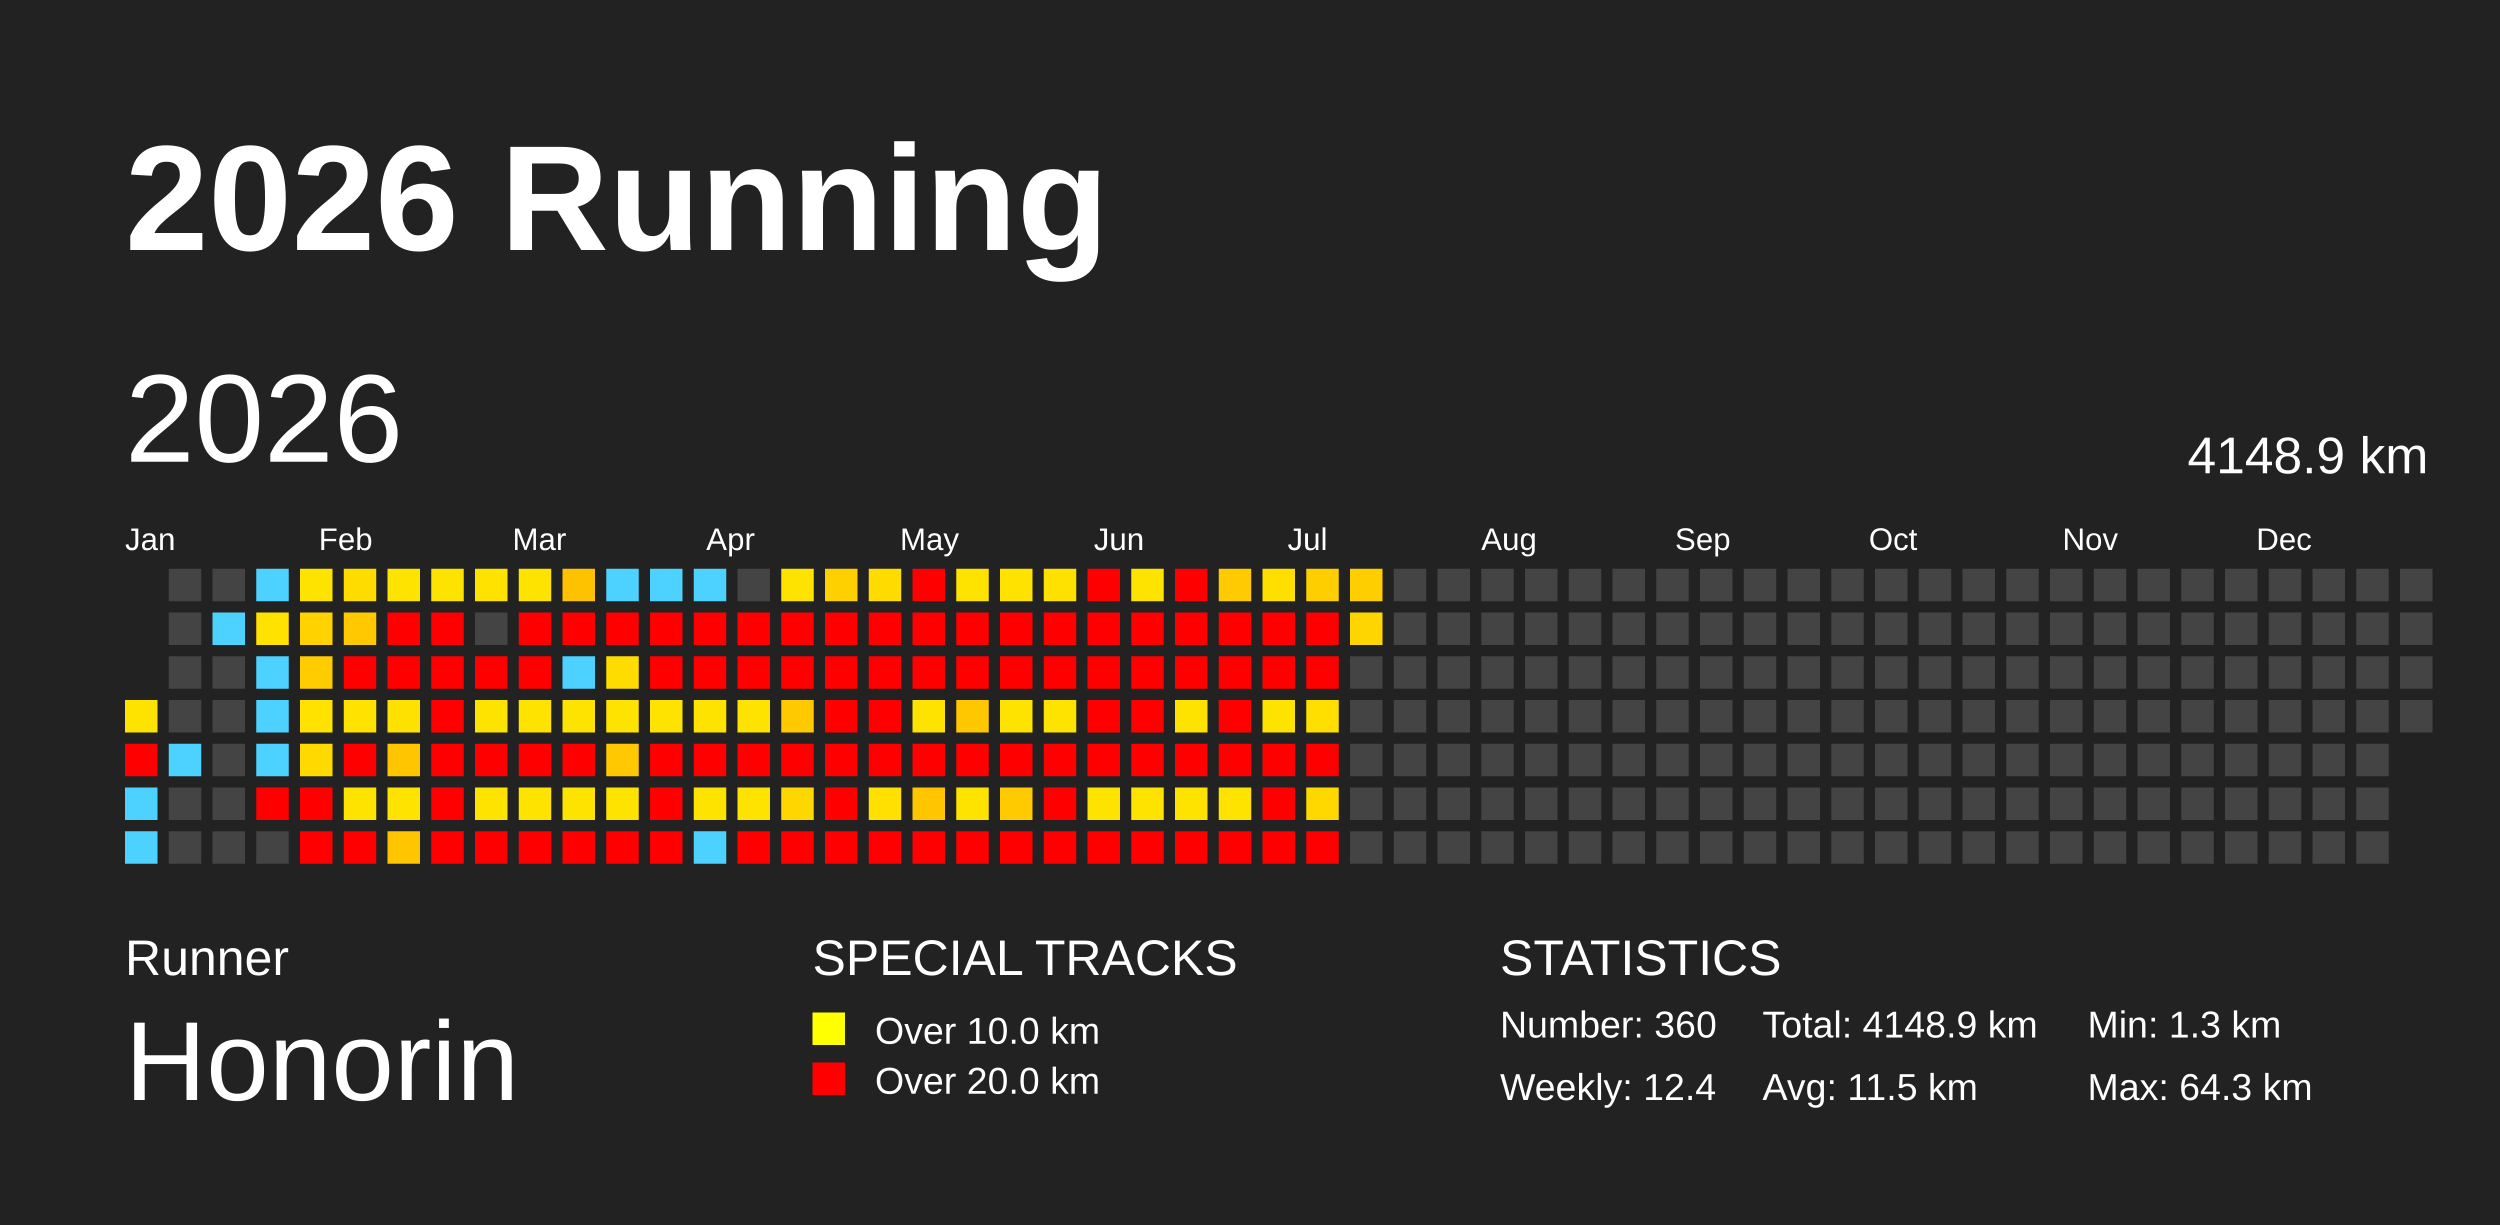
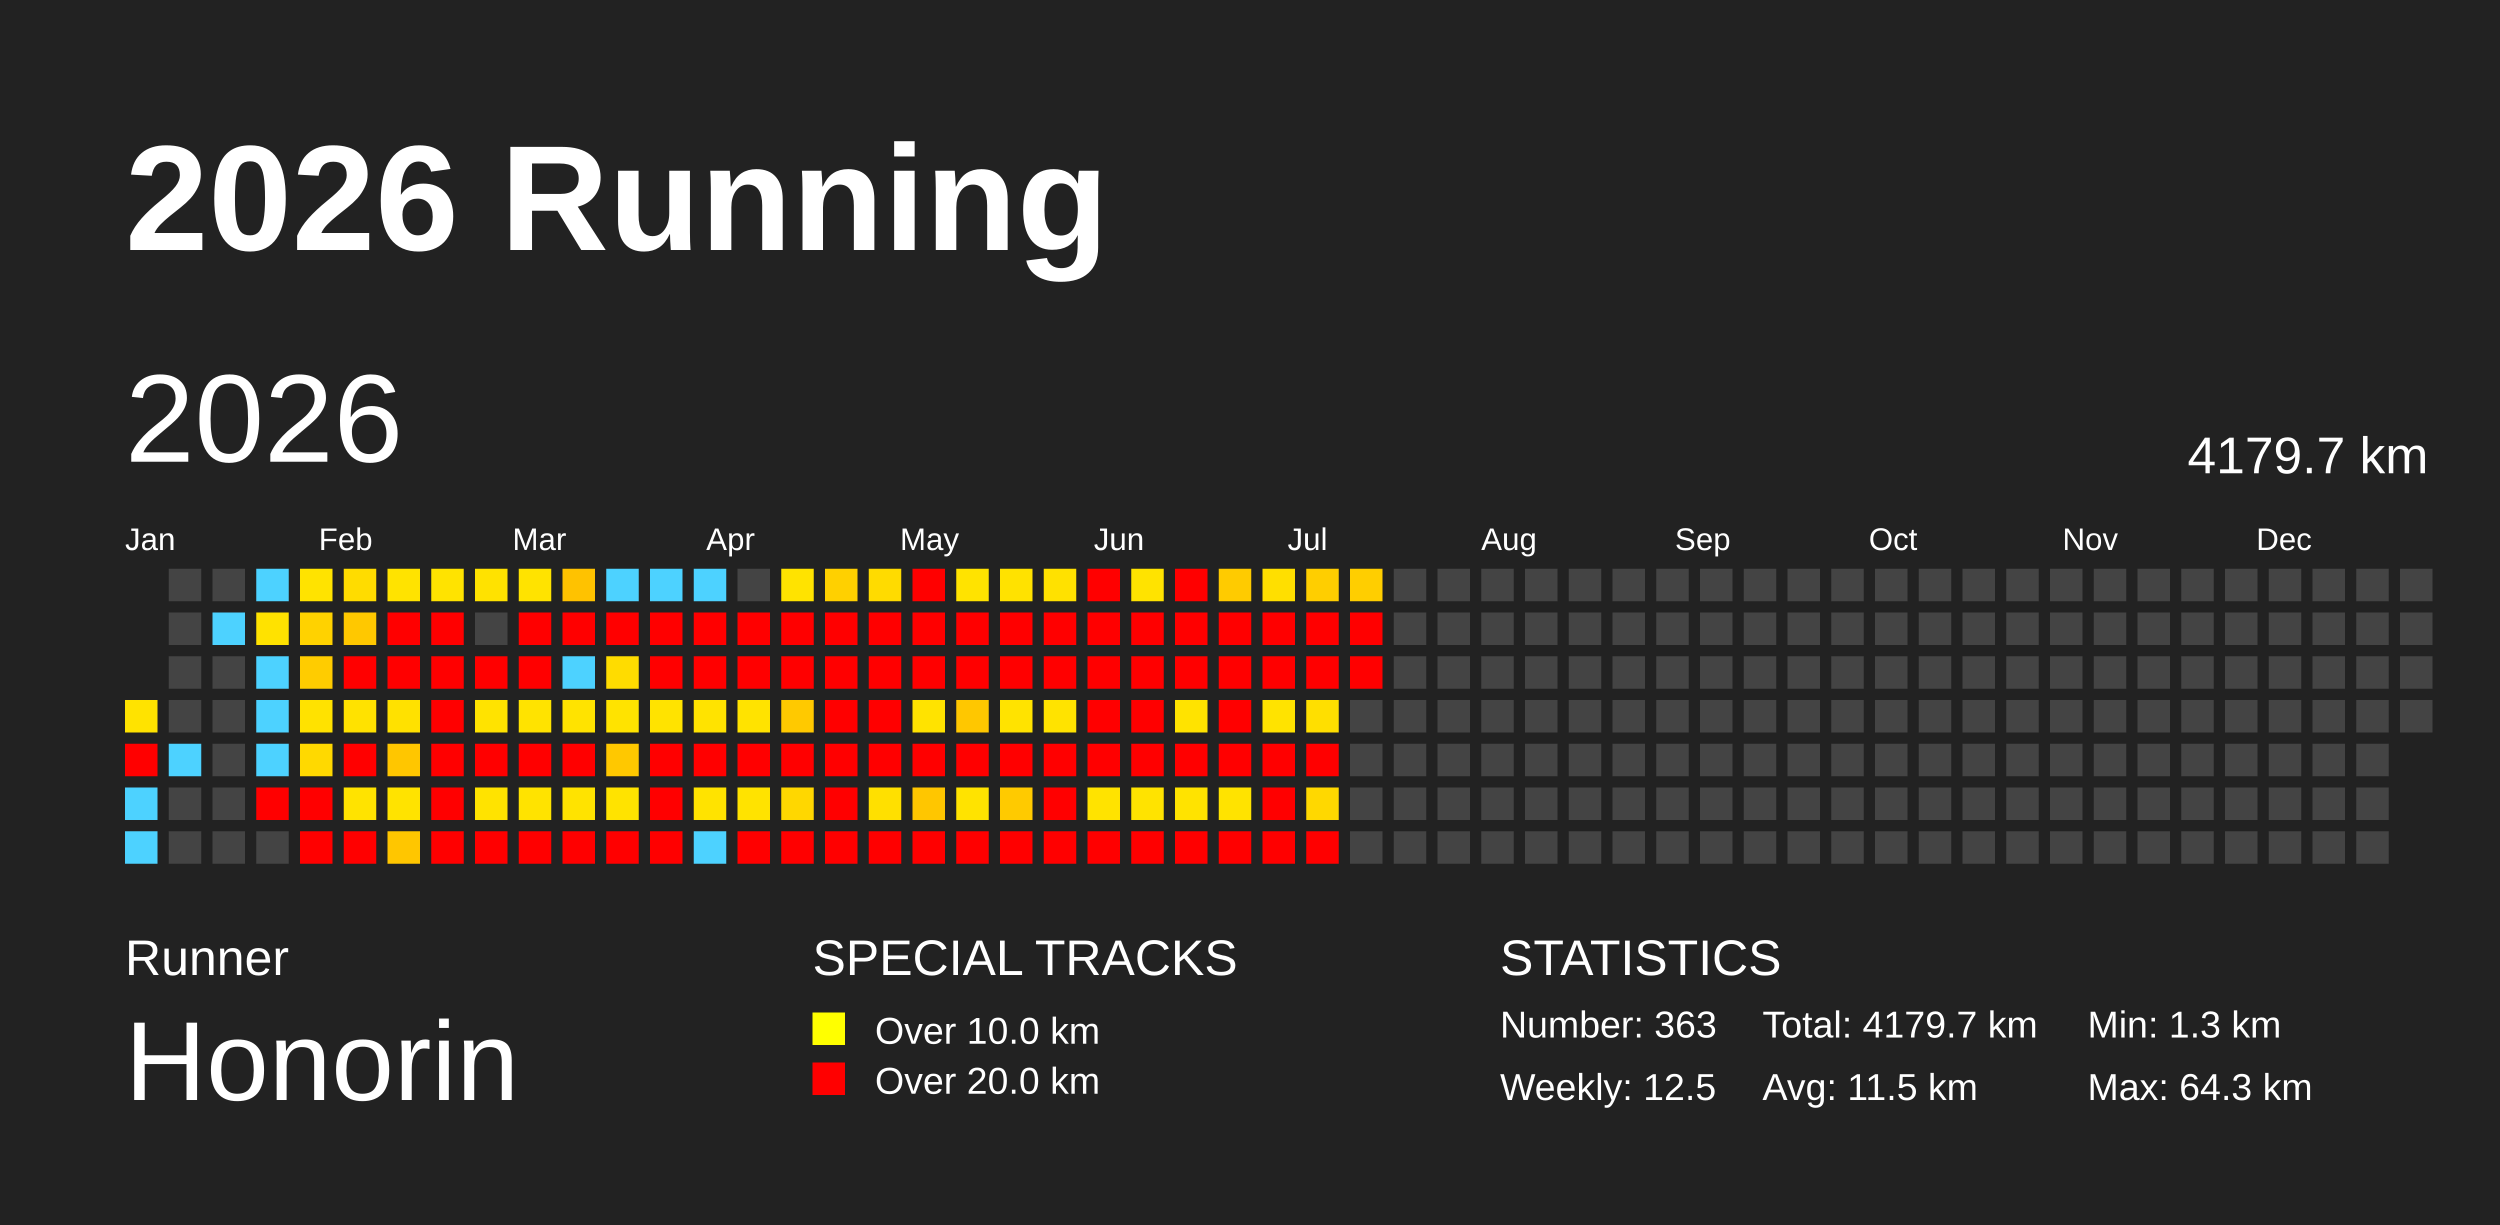
<svg xmlns="http://www.w3.org/2000/svg" baseProfile="full" height="98mm" version="1.1" viewBox="0,0,200,98" width="200mm">
  <defs />
  <rect fill="#222222" height="98" width="200" x="0" y="0" />
  <text fill="#FFFFFF" style="font-size:12px; font-family:Arial; font-weight:bold;" x="10" y="20">2026 Running</text>
  <text fill="#FFFFFF" style="font-size:4px; font-family:Arial" x="10" y="78">Runner</text>
  <text fill="#FFFFFF" style="font-size:9px; font-family:Arial" x="10" y="88">Honorin</text>
  <text fill="#FFFFFF" style="font-size:4px; font-family:Arial" x="65" y="78">SPECIAL TRACKS</text>
  <rect fill="yellow" height="2.6" width="2.6" x="65" y="81" />
  <text fill="#FFFFFF" style="font-size:3px; font-family:Arial" x="70" y="83.5">Over 10.0 km</text>
  <rect fill="red" height="2.6" width="2.6" x="65" y="85" />
  <text fill="#FFFFFF" style="font-size:3px; font-family:Arial" x="70" y="87.5">Over 20.0 km</text>
  <text fill="#FFFFFF" style="font-size:4px; font-family:Arial" x="120" y="78">STATISTICS</text>
-   <text fill="#FFFFFF" style="font-size:3px; font-family:Arial" x="120" y="83">Number: 360</text>
-   <text fill="#FFFFFF" style="font-size:3px; font-family:Arial" x="120" y="88">Weekly: 12.4</text>
-   <text fill="#FFFFFF" style="font-size:3px; font-family:Arial" x="141" y="83">Total: 4148.9 km</text>
+   <text fill="#FFFFFF" style="font-size:3px; font-family:Arial" x="120" y="83">Number: 363</text>
+   <text fill="#FFFFFF" style="font-size:3px; font-family:Arial" x="120" y="88">Weekly: 12.5</text>
+   <text fill="#FFFFFF" style="font-size:3px; font-family:Arial" x="141" y="83">Total: 4179.7 km</text>
  <text fill="#FFFFFF" style="font-size:3px; font-family:Arial" x="141" y="88">Avg: 11.5 km</text>
  <text fill="#FFFFFF" style="font-size:3px; font-family:Arial" x="167" y="83">Min: 1.3 km</text>
  <text fill="#FFFFFF" style="font-size:3px; font-family:Arial" x="167" y="88">Max: 64.3 km</text>
  <text dominant-baseline="hanging" fill="#FFFFFF" style="font-size:10.0px; font-family:Arial;" x="10" y="30">2026</text>
-   <text dominant-baseline="hanging" fill="#FFFFFF" style="font-size:4.125px; font-family:Arial;" x="175" y="35">4148.9 km</text>
+   <text dominant-baseline="hanging" fill="#FFFFFF" style="font-size:4.125px; font-family:Arial;" x="175" y="35">4179.7 km</text>
  <text fill="#FFFFFF" style="font-size:2.5px; font-family:Arial" x="10.0" y="44">Jan</text>
  <text fill="#FFFFFF" style="font-size:2.5px; font-family:Arial" x="25.5" y="44">Feb</text>
  <text fill="#FFFFFF" style="font-size:2.5px; font-family:Arial" x="41.0" y="44">Mar</text>
  <text fill="#FFFFFF" style="font-size:2.5px; font-family:Arial" x="56.5" y="44">Apr</text>
  <text fill="#FFFFFF" style="font-size:2.5px; font-family:Arial" x="72.0" y="44">May</text>
  <text fill="#FFFFFF" style="font-size:2.5px; font-family:Arial" x="87.5" y="44">Jun</text>
  <text fill="#FFFFFF" style="font-size:2.5px; font-family:Arial" x="103.0" y="44">Jul</text>
  <text fill="#FFFFFF" style="font-size:2.5px; font-family:Arial" x="118.5" y="44">Aug</text>
  <text fill="#FFFFFF" style="font-size:2.5px; font-family:Arial" x="134.0" y="44">Sep</text>
  <text fill="#FFFFFF" style="font-size:2.5px; font-family:Arial" x="149.5" y="44">Oct</text>
  <text fill="#FFFFFF" style="font-size:2.5px; font-family:Arial" x="165.0" y="44">Nov</text>
  <text fill="#FFFFFF" style="font-size:2.5px; font-family:Arial" x="180.5" y="44">Dec</text>
  <rect fill="#ffe300" height="2.6" width="2.6" x="10.0" y="56.0" />
  <rect fill="red" height="2.6" width="2.6" x="10.0" y="59.5" />
  <rect fill="#4dd2ff" height="2.6" width="2.6" x="10.0" y="63.0" />
  <rect fill="#4dd2ff" height="2.6" width="2.6" x="10.0" y="66.5" />
  <rect fill="#444444" height="2.6" width="2.6" x="13.5" y="45.5" />
  <rect fill="#444444" height="2.6" width="2.6" x="13.5" y="49.0" />
  <rect fill="#444444" height="2.6" width="2.6" x="13.5" y="52.5" />
  <rect fill="#444444" height="2.6" width="2.6" x="13.5" y="56.0" />
  <rect fill="#4dd2ff" height="2.6" width="2.6" x="13.5" y="59.5" />
  <rect fill="#444444" height="2.6" width="2.6" x="13.5" y="63.0" />
  <rect fill="#444444" height="2.6" width="2.6" x="13.5" y="66.5" />
  <rect fill="#444444" height="2.6" width="2.6" x="17.0" y="45.5" />
  <rect fill="#4dd2ff" height="2.6" width="2.6" x="17.0" y="49.0" />
  <rect fill="#444444" height="2.6" width="2.6" x="17.0" y="52.5" />
  <rect fill="#444444" height="2.6" width="2.6" x="17.0" y="56.0" />
  <rect fill="#444444" height="2.6" width="2.6" x="17.0" y="59.5" />
  <rect fill="#444444" height="2.6" width="2.6" x="17.0" y="63.0" />
  <rect fill="#444444" height="2.6" width="2.6" x="17.0" y="66.5" />
  <rect fill="#4dd2ff" height="2.6" width="2.6" x="20.5" y="45.5" />
  <rect fill="#ffe200" height="2.6" width="2.6" x="20.5" y="49.0" />
  <rect fill="#4dd2ff" height="2.6" width="2.6" x="20.5" y="52.5" />
  <rect fill="#4dd2ff" height="2.6" width="2.6" x="20.5" y="56.0" />
  <rect fill="#4dd2ff" height="2.6" width="2.6" x="20.5" y="59.5" />
  <rect fill="red" height="2.6" width="2.6" x="20.5" y="63.0" />
  <rect fill="#444444" height="2.6" width="2.6" x="20.5" y="66.5" />
  <rect fill="#ffe300" height="2.6" width="2.6" x="24.0" y="45.5" />
  <rect fill="#ffd200" height="2.6" width="2.6" x="24.0" y="49.0" />
  <rect fill="#ffcc00" height="2.6" width="2.6" x="24.0" y="52.5" />
  <rect fill="#ffe200" height="2.6" width="2.6" x="24.0" y="56.0" />
  <rect fill="#ffd900" height="2.6" width="2.6" x="24.0" y="59.5" />
  <rect fill="red" height="2.6" width="2.6" x="24.0" y="63.0" />
  <rect fill="red" height="2.6" width="2.6" x="24.0" y="66.5" />
  <rect fill="#ffdc00" height="2.6" width="2.6" x="27.5" y="45.5" />
  <rect fill="#ffc800" height="2.6" width="2.6" x="27.5" y="49.0" />
  <rect fill="red" height="2.6" width="2.6" x="27.5" y="52.5" />
  <rect fill="#ffe200" height="2.6" width="2.6" x="27.5" y="56.0" />
  <rect fill="red" height="2.6" width="2.6" x="27.5" y="59.5" />
  <rect fill="#ffe300" height="2.6" width="2.6" x="27.5" y="63.0" />
  <rect fill="red" height="2.6" width="2.6" x="27.5" y="66.5" />
  <rect fill="#ffe300" height="2.6" width="2.6" x="31.0" y="45.5" />
  <rect fill="red" height="2.6" width="2.6" x="31.0" y="49.0" />
  <rect fill="red" height="2.6" width="2.6" x="31.0" y="52.5" />
  <rect fill="#ffe100" height="2.6" width="2.6" x="31.0" y="56.0" />
  <rect fill="#ffc600" height="2.6" width="2.6" x="31.0" y="59.5" />
  <rect fill="#ffe300" height="2.6" width="2.6" x="31.0" y="63.0" />
  <rect fill="#ffc600" height="2.6" width="2.6" x="31.0" y="66.5" />
  <rect fill="#ffe300" height="2.6" width="2.6" x="34.5" y="45.5" />
  <rect fill="red" height="2.6" width="2.6" x="34.5" y="49.0" />
  <rect fill="red" height="2.6" width="2.6" x="34.5" y="52.5" />
  <rect fill="red" height="2.6" width="2.6" x="34.5" y="56.0" />
  <rect fill="red" height="2.6" width="2.6" x="34.5" y="59.5" />
  <rect fill="red" height="2.6" width="2.6" x="34.5" y="63.0" />
  <rect fill="red" height="2.6" width="2.6" x="34.5" y="66.5" />
  <rect fill="#ffe200" height="2.6" width="2.6" x="38.0" y="45.5" />
  <rect fill="#444444" height="2.6" width="2.6" x="38.0" y="49.0" />
  <rect fill="red" height="2.6" width="2.6" x="38.0" y="52.5" />
  <rect fill="#ffe300" height="2.6" width="2.6" x="38.0" y="56.0" />
  <rect fill="red" height="2.6" width="2.6" x="38.0" y="59.5" />
  <rect fill="#ffe300" height="2.6" width="2.6" x="38.0" y="63.0" />
  <rect fill="red" height="2.6" width="2.6" x="38.0" y="66.5" />
  <rect fill="#ffe300" height="2.6" width="2.6" x="41.5" y="45.5" />
  <rect fill="red" height="2.6" width="2.6" x="41.5" y="49.0" />
  <rect fill="red" height="2.6" width="2.6" x="41.5" y="52.5" />
  <rect fill="#ffe300" height="2.6" width="2.6" x="41.5" y="56.0" />
  <rect fill="red" height="2.6" width="2.6" x="41.5" y="59.5" />
  <rect fill="#ffe300" height="2.6" width="2.6" x="41.5" y="63.0" />
  <rect fill="red" height="2.6" width="2.6" x="41.5" y="66.5" />
  <rect fill="#ffc200" height="2.6" width="2.6" x="45.0" y="45.5" />
  <rect fill="red" height="2.6" width="2.6" x="45.0" y="49.0" />
  <rect fill="#4dd2ff" height="2.6" width="2.6" x="45.0" y="52.5" />
  <rect fill="#ffe300" height="2.6" width="2.6" x="45.0" y="56.0" />
  <rect fill="red" height="2.6" width="2.6" x="45.0" y="59.5" />
  <rect fill="#ffe300" height="2.6" width="2.6" x="45.0" y="63.0" />
  <rect fill="red" height="2.6" width="2.6" x="45.0" y="66.5" />
  <rect fill="#4dd2ff" height="2.6" width="2.6" x="48.5" y="45.5" />
  <rect fill="red" height="2.6" width="2.6" x="48.5" y="49.0" />
  <rect fill="#ffdc00" height="2.6" width="2.6" x="48.5" y="52.5" />
  <rect fill="#ffe300" height="2.6" width="2.6" x="48.5" y="56.0" />
  <rect fill="#ffc800" height="2.6" width="2.6" x="48.5" y="59.5" />
  <rect fill="#ffe300" height="2.6" width="2.6" x="48.5" y="63.0" />
  <rect fill="red" height="2.6" width="2.6" x="48.5" y="66.5" />
  <rect fill="#4dd2ff" height="2.6" width="2.6" x="52.0" y="45.5" />
  <rect fill="red" height="2.6" width="2.6" x="52.0" y="49.0" />
  <rect fill="red" height="2.6" width="2.6" x="52.0" y="52.5" />
  <rect fill="#ffe300" height="2.6" width="2.6" x="52.0" y="56.0" />
  <rect fill="red" height="2.6" width="2.6" x="52.0" y="59.5" />
  <rect fill="red" height="2.6" width="2.6" x="52.0" y="63.0" />
  <rect fill="red" height="2.6" width="2.6" x="52.0" y="66.5" />
  <rect fill="#4dd2ff" height="2.6" width="2.6" x="55.5" y="45.5" />
  <rect fill="red" height="2.6" width="2.6" x="55.5" y="49.0" />
  <rect fill="red" height="2.6" width="2.6" x="55.5" y="52.5" />
  <rect fill="#ffe300" height="2.6" width="2.6" x="55.5" y="56.0" />
  <rect fill="red" height="2.6" width="2.6" x="55.5" y="59.5" />
  <rect fill="#ffe300" height="2.6" width="2.6" x="55.5" y="63.0" />
  <rect fill="#4dd2ff" height="2.6" width="2.6" x="55.5" y="66.5" />
  <rect fill="#444444" height="2.6" width="2.6" x="59.0" y="45.5" />
  <rect fill="red" height="2.6" width="2.6" x="59.0" y="49.0" />
  <rect fill="red" height="2.6" width="2.6" x="59.0" y="52.5" />
  <rect fill="#ffe300" height="2.6" width="2.6" x="59.0" y="56.0" />
  <rect fill="red" height="2.6" width="2.6" x="59.0" y="59.5" />
  <rect fill="#ffe300" height="2.6" width="2.6" x="59.0" y="63.0" />
  <rect fill="red" height="2.6" width="2.6" x="59.0" y="66.5" />
  <rect fill="#ffe300" height="2.6" width="2.6" x="62.5" y="45.5" />
  <rect fill="red" height="2.6" width="2.6" x="62.5" y="49.0" />
  <rect fill="red" height="2.6" width="2.6" x="62.5" y="52.5" />
  <rect fill="#ffc900" height="2.6" width="2.6" x="62.5" y="56.0" />
  <rect fill="red" height="2.6" width="2.6" x="62.5" y="59.5" />
  <rect fill="#ffd700" height="2.6" width="2.6" x="62.5" y="63.0" />
  <rect fill="red" height="2.6" width="2.6" x="62.5" y="66.5" />
  <rect fill="#ffd000" height="2.6" width="2.6" x="66.0" y="45.5" />
  <rect fill="red" height="2.6" width="2.6" x="66.0" y="49.0" />
  <rect fill="red" height="2.6" width="2.6" x="66.0" y="52.5" />
  <rect fill="red" height="2.6" width="2.6" x="66.0" y="56.0" />
  <rect fill="red" height="2.6" width="2.6" x="66.0" y="59.5" />
  <rect fill="red" height="2.6" width="2.6" x="66.0" y="63.0" />
  <rect fill="red" height="2.6" width="2.6" x="66.0" y="66.5" />
  <rect fill="#ffdb00" height="2.6" width="2.6" x="69.5" y="45.5" />
  <rect fill="red" height="2.6" width="2.6" x="69.5" y="49.0" />
  <rect fill="red" height="2.6" width="2.6" x="69.5" y="52.5" />
  <rect fill="red" height="2.6" width="2.6" x="69.5" y="56.0" />
  <rect fill="red" height="2.6" width="2.6" x="69.5" y="59.5" />
  <rect fill="#ffe000" height="2.6" width="2.6" x="69.5" y="63.0" />
  <rect fill="red" height="2.6" width="2.6" x="69.5" y="66.5" />
  <rect fill="red" height="2.6" width="2.6" x="73.0" y="45.5" />
  <rect fill="red" height="2.6" width="2.6" x="73.0" y="49.0" />
  <rect fill="red" height="2.6" width="2.6" x="73.0" y="52.5" />
  <rect fill="#ffe300" height="2.6" width="2.6" x="73.0" y="56.0" />
  <rect fill="red" height="2.6" width="2.6" x="73.0" y="59.5" />
  <rect fill="#ffc600" height="2.6" width="2.6" x="73.0" y="63.0" />
  <rect fill="red" height="2.6" width="2.6" x="73.0" y="66.5" />
  <rect fill="#ffe300" height="2.6" width="2.6" x="76.5" y="45.5" />
  <rect fill="red" height="2.6" width="2.6" x="76.5" y="49.0" />
  <rect fill="red" height="2.6" width="2.6" x="76.5" y="52.5" />
  <rect fill="#ffc700" height="2.6" width="2.6" x="76.5" y="56.0" />
  <rect fill="red" height="2.6" width="2.6" x="76.5" y="59.5" />
  <rect fill="#ffe300" height="2.6" width="2.6" x="76.5" y="63.0" />
  <rect fill="red" height="2.6" width="2.6" x="76.5" y="66.5" />
  <rect fill="#ffe200" height="2.6" width="2.6" x="80.0" y="45.5" />
  <rect fill="red" height="2.6" width="2.6" x="80.0" y="49.0" />
  <rect fill="red" height="2.6" width="2.6" x="80.0" y="52.5" />
  <rect fill="#ffe300" height="2.6" width="2.6" x="80.0" y="56.0" />
  <rect fill="red" height="2.6" width="2.6" x="80.0" y="59.5" />
  <rect fill="#ffca00" height="2.6" width="2.6" x="80.0" y="63.0" />
  <rect fill="red" height="2.6" width="2.6" x="80.0" y="66.5" />
  <rect fill="#ffe100" height="2.6" width="2.6" x="83.5" y="45.5" />
  <rect fill="red" height="2.6" width="2.6" x="83.5" y="49.0" />
  <rect fill="red" height="2.6" width="2.6" x="83.5" y="52.5" />
  <rect fill="#ffe300" height="2.6" width="2.6" x="83.5" y="56.0" />
  <rect fill="red" height="2.6" width="2.6" x="83.5" y="59.5" />
  <rect fill="red" height="2.6" width="2.6" x="83.5" y="63.0" />
  <rect fill="red" height="2.6" width="2.6" x="83.5" y="66.5" />
  <rect fill="red" height="2.6" width="2.6" x="87.0" y="45.5" />
  <rect fill="red" height="2.6" width="2.6" x="87.0" y="49.0" />
  <rect fill="red" height="2.6" width="2.6" x="87.0" y="52.5" />
  <rect fill="red" height="2.6" width="2.6" x="87.0" y="56.0" />
  <rect fill="red" height="2.6" width="2.6" x="87.0" y="59.5" />
  <rect fill="#ffe300" height="2.6" width="2.6" x="87.0" y="63.0" />
  <rect fill="red" height="2.6" width="2.6" x="87.0" y="66.5" />
  <rect fill="#ffe300" height="2.6" width="2.6" x="90.5" y="45.5" />
  <rect fill="red" height="2.6" width="2.6" x="90.5" y="49.0" />
  <rect fill="red" height="2.6" width="2.6" x="90.5" y="52.5" />
  <rect fill="red" height="2.6" width="2.6" x="90.5" y="56.0" />
  <rect fill="red" height="2.6" width="2.6" x="90.5" y="59.5" />
  <rect fill="#ffe300" height="2.6" width="2.6" x="90.5" y="63.0" />
  <rect fill="red" height="2.6" width="2.6" x="90.5" y="66.5" />
  <rect fill="red" height="2.6" width="2.6" x="94.0" y="45.5" />
  <rect fill="red" height="2.6" width="2.6" x="94.0" y="49.0" />
  <rect fill="red" height="2.6" width="2.6" x="94.0" y="52.5" />
  <rect fill="#ffe300" height="2.6" width="2.6" x="94.0" y="56.0" />
  <rect fill="red" height="2.6" width="2.6" x="94.0" y="59.5" />
  <rect fill="#ffe300" height="2.6" width="2.6" x="94.0" y="63.0" />
  <rect fill="red" height="2.6" width="2.6" x="94.0" y="66.5" />
  <rect fill="#ffcb00" height="2.6" width="2.6" x="97.5" y="45.5" />
  <rect fill="red" height="2.6" width="2.6" x="97.5" y="49.0" />
  <rect fill="red" height="2.6" width="2.6" x="97.5" y="52.5" />
  <rect fill="red" height="2.6" width="2.6" x="97.5" y="56.0" />
  <rect fill="red" height="2.6" width="2.6" x="97.5" y="59.5" />
  <rect fill="#ffe300" height="2.6" width="2.6" x="97.5" y="63.0" />
  <rect fill="red" height="2.6" width="2.6" x="97.5" y="66.5" />
  <rect fill="#ffdf00" height="2.6" width="2.6" x="101.0" y="45.5" />
  <rect fill="red" height="2.6" width="2.6" x="101.0" y="49.0" />
  <rect fill="red" height="2.6" width="2.6" x="101.0" y="52.5" />
  <rect fill="#ffe300" height="2.6" width="2.6" x="101.0" y="56.0" />
  <rect fill="red" height="2.6" width="2.6" x="101.0" y="59.5" />
  <rect fill="red" height="2.6" width="2.6" x="101.0" y="63.0" />
  <rect fill="red" height="2.6" width="2.6" x="101.0" y="66.5" />
  <rect fill="#ffce00" height="2.6" width="2.6" x="104.5" y="45.5" />
  <rect fill="red" height="2.6" width="2.6" x="104.5" y="49.0" />
  <rect fill="red" height="2.6" width="2.6" x="104.5" y="52.5" />
  <rect fill="#ffdf00" height="2.6" width="2.6" x="104.5" y="56.0" />
  <rect fill="red" height="2.6" width="2.6" x="104.5" y="59.5" />
  <rect fill="#ffd800" height="2.6" width="2.6" x="104.5" y="63.0" />
  <rect fill="red" height="2.6" width="2.6" x="104.5" y="66.5" />
  <rect fill="#ffce00" height="2.6" width="2.6" x="108.0" y="45.5" />
-   <rect fill="#ffd500" height="2.6" width="2.6" x="108.0" y="49.0" />
-   <rect fill="#444444" height="2.6" width="2.6" x="108.0" y="52.5" />
+   <rect fill="red" height="2.6" width="2.6" x="108.0" y="49.0" />
+   <rect fill="red" height="2.6" width="2.6" x="108.0" y="52.5" />
  <rect fill="#444444" height="2.6" width="2.6" x="108.0" y="56.0" />
  <rect fill="#444444" height="2.6" width="2.6" x="108.0" y="59.5" />
  <rect fill="#444444" height="2.6" width="2.6" x="108.0" y="63.0" />
  <rect fill="#444444" height="2.6" width="2.6" x="108.0" y="66.5" />
  <rect fill="#444444" height="2.6" width="2.6" x="111.5" y="45.5" />
  <rect fill="#444444" height="2.6" width="2.6" x="111.5" y="49.0" />
  <rect fill="#444444" height="2.6" width="2.6" x="111.5" y="52.5" />
  <rect fill="#444444" height="2.6" width="2.6" x="111.5" y="56.0" />
  <rect fill="#444444" height="2.6" width="2.6" x="111.5" y="59.5" />
  <rect fill="#444444" height="2.6" width="2.6" x="111.5" y="63.0" />
  <rect fill="#444444" height="2.6" width="2.6" x="111.5" y="66.5" />
  <rect fill="#444444" height="2.6" width="2.6" x="115.0" y="45.5" />
  <rect fill="#444444" height="2.6" width="2.6" x="115.0" y="49.0" />
  <rect fill="#444444" height="2.6" width="2.6" x="115.0" y="52.5" />
  <rect fill="#444444" height="2.6" width="2.6" x="115.0" y="56.0" />
  <rect fill="#444444" height="2.6" width="2.6" x="115.0" y="59.5" />
  <rect fill="#444444" height="2.6" width="2.6" x="115.0" y="63.0" />
  <rect fill="#444444" height="2.6" width="2.6" x="115.0" y="66.5" />
  <rect fill="#444444" height="2.6" width="2.6" x="118.5" y="45.5" />
  <rect fill="#444444" height="2.6" width="2.6" x="118.5" y="49.0" />
  <rect fill="#444444" height="2.6" width="2.6" x="118.5" y="52.5" />
  <rect fill="#444444" height="2.6" width="2.6" x="118.5" y="56.0" />
  <rect fill="#444444" height="2.6" width="2.6" x="118.5" y="59.5" />
  <rect fill="#444444" height="2.6" width="2.6" x="118.5" y="63.0" />
  <rect fill="#444444" height="2.6" width="2.6" x="118.5" y="66.5" />
  <rect fill="#444444" height="2.6" width="2.6" x="122.0" y="45.5" />
  <rect fill="#444444" height="2.6" width="2.6" x="122.0" y="49.0" />
  <rect fill="#444444" height="2.6" width="2.6" x="122.0" y="52.5" />
  <rect fill="#444444" height="2.6" width="2.6" x="122.0" y="56.0" />
  <rect fill="#444444" height="2.6" width="2.6" x="122.0" y="59.5" />
  <rect fill="#444444" height="2.6" width="2.6" x="122.0" y="63.0" />
  <rect fill="#444444" height="2.6" width="2.6" x="122.0" y="66.5" />
  <rect fill="#444444" height="2.6" width="2.6" x="125.5" y="45.5" />
  <rect fill="#444444" height="2.6" width="2.6" x="125.5" y="49.0" />
  <rect fill="#444444" height="2.6" width="2.6" x="125.5" y="52.5" />
  <rect fill="#444444" height="2.6" width="2.6" x="125.5" y="56.0" />
  <rect fill="#444444" height="2.6" width="2.6" x="125.5" y="59.5" />
  <rect fill="#444444" height="2.6" width="2.6" x="125.5" y="63.0" />
  <rect fill="#444444" height="2.6" width="2.6" x="125.5" y="66.5" />
  <rect fill="#444444" height="2.6" width="2.6" x="129.0" y="45.5" />
  <rect fill="#444444" height="2.6" width="2.6" x="129.0" y="49.0" />
  <rect fill="#444444" height="2.6" width="2.6" x="129.0" y="52.5" />
  <rect fill="#444444" height="2.6" width="2.6" x="129.0" y="56.0" />
  <rect fill="#444444" height="2.6" width="2.6" x="129.0" y="59.5" />
  <rect fill="#444444" height="2.6" width="2.6" x="129.0" y="63.0" />
  <rect fill="#444444" height="2.6" width="2.6" x="129.0" y="66.5" />
  <rect fill="#444444" height="2.6" width="2.6" x="132.5" y="45.5" />
  <rect fill="#444444" height="2.6" width="2.6" x="132.5" y="49.0" />
  <rect fill="#444444" height="2.6" width="2.6" x="132.5" y="52.5" />
  <rect fill="#444444" height="2.6" width="2.6" x="132.5" y="56.0" />
  <rect fill="#444444" height="2.6" width="2.6" x="132.5" y="59.5" />
  <rect fill="#444444" height="2.6" width="2.6" x="132.5" y="63.0" />
  <rect fill="#444444" height="2.6" width="2.6" x="132.5" y="66.5" />
  <rect fill="#444444" height="2.6" width="2.6" x="136.0" y="45.5" />
  <rect fill="#444444" height="2.6" width="2.6" x="136.0" y="49.0" />
  <rect fill="#444444" height="2.6" width="2.6" x="136.0" y="52.5" />
  <rect fill="#444444" height="2.6" width="2.6" x="136.0" y="56.0" />
  <rect fill="#444444" height="2.6" width="2.6" x="136.0" y="59.5" />
  <rect fill="#444444" height="2.6" width="2.6" x="136.0" y="63.0" />
  <rect fill="#444444" height="2.6" width="2.6" x="136.0" y="66.5" />
  <rect fill="#444444" height="2.6" width="2.6" x="139.5" y="45.5" />
  <rect fill="#444444" height="2.6" width="2.6" x="139.5" y="49.0" />
  <rect fill="#444444" height="2.6" width="2.6" x="139.5" y="52.5" />
  <rect fill="#444444" height="2.6" width="2.6" x="139.5" y="56.0" />
  <rect fill="#444444" height="2.6" width="2.6" x="139.5" y="59.5" />
  <rect fill="#444444" height="2.6" width="2.6" x="139.5" y="63.0" />
  <rect fill="#444444" height="2.6" width="2.6" x="139.5" y="66.5" />
  <rect fill="#444444" height="2.6" width="2.6" x="143.0" y="45.5" />
  <rect fill="#444444" height="2.6" width="2.6" x="143.0" y="49.0" />
  <rect fill="#444444" height="2.6" width="2.6" x="143.0" y="52.5" />
  <rect fill="#444444" height="2.6" width="2.6" x="143.0" y="56.0" />
  <rect fill="#444444" height="2.6" width="2.6" x="143.0" y="59.5" />
  <rect fill="#444444" height="2.6" width="2.6" x="143.0" y="63.0" />
  <rect fill="#444444" height="2.6" width="2.6" x="143.0" y="66.5" />
  <rect fill="#444444" height="2.6" width="2.6" x="146.5" y="45.5" />
  <rect fill="#444444" height="2.6" width="2.6" x="146.5" y="49.0" />
  <rect fill="#444444" height="2.6" width="2.6" x="146.5" y="52.5" />
  <rect fill="#444444" height="2.6" width="2.6" x="146.5" y="56.0" />
  <rect fill="#444444" height="2.6" width="2.6" x="146.5" y="59.5" />
  <rect fill="#444444" height="2.6" width="2.6" x="146.5" y="63.0" />
  <rect fill="#444444" height="2.6" width="2.6" x="146.5" y="66.5" />
  <rect fill="#444444" height="2.6" width="2.6" x="150.0" y="45.5" />
  <rect fill="#444444" height="2.6" width="2.6" x="150.0" y="49.0" />
  <rect fill="#444444" height="2.6" width="2.6" x="150.0" y="52.5" />
  <rect fill="#444444" height="2.6" width="2.6" x="150.0" y="56.0" />
  <rect fill="#444444" height="2.6" width="2.6" x="150.0" y="59.5" />
  <rect fill="#444444" height="2.6" width="2.6" x="150.0" y="63.0" />
  <rect fill="#444444" height="2.6" width="2.6" x="150.0" y="66.5" />
  <rect fill="#444444" height="2.6" width="2.6" x="153.5" y="45.5" />
  <rect fill="#444444" height="2.6" width="2.6" x="153.5" y="49.0" />
  <rect fill="#444444" height="2.6" width="2.6" x="153.5" y="52.5" />
  <rect fill="#444444" height="2.6" width="2.6" x="153.5" y="56.0" />
  <rect fill="#444444" height="2.6" width="2.6" x="153.5" y="59.5" />
  <rect fill="#444444" height="2.6" width="2.6" x="153.5" y="63.0" />
  <rect fill="#444444" height="2.6" width="2.6" x="153.5" y="66.5" />
  <rect fill="#444444" height="2.6" width="2.6" x="157.0" y="45.5" />
  <rect fill="#444444" height="2.6" width="2.6" x="157.0" y="49.0" />
  <rect fill="#444444" height="2.6" width="2.6" x="157.0" y="52.5" />
  <rect fill="#444444" height="2.6" width="2.6" x="157.0" y="56.0" />
  <rect fill="#444444" height="2.6" width="2.6" x="157.0" y="59.5" />
  <rect fill="#444444" height="2.6" width="2.6" x="157.0" y="63.0" />
  <rect fill="#444444" height="2.6" width="2.6" x="157.0" y="66.5" />
  <rect fill="#444444" height="2.6" width="2.6" x="160.5" y="45.5" />
  <rect fill="#444444" height="2.6" width="2.6" x="160.5" y="49.0" />
  <rect fill="#444444" height="2.6" width="2.6" x="160.5" y="52.5" />
  <rect fill="#444444" height="2.6" width="2.6" x="160.5" y="56.0" />
  <rect fill="#444444" height="2.6" width="2.6" x="160.5" y="59.5" />
  <rect fill="#444444" height="2.6" width="2.6" x="160.5" y="63.0" />
  <rect fill="#444444" height="2.6" width="2.6" x="160.5" y="66.5" />
  <rect fill="#444444" height="2.6" width="2.6" x="164.0" y="45.5" />
  <rect fill="#444444" height="2.6" width="2.6" x="164.0" y="49.0" />
  <rect fill="#444444" height="2.6" width="2.6" x="164.0" y="52.5" />
  <rect fill="#444444" height="2.6" width="2.6" x="164.0" y="56.0" />
  <rect fill="#444444" height="2.6" width="2.6" x="164.0" y="59.5" />
  <rect fill="#444444" height="2.6" width="2.6" x="164.0" y="63.0" />
  <rect fill="#444444" height="2.6" width="2.6" x="164.0" y="66.5" />
  <rect fill="#444444" height="2.6" width="2.6" x="167.5" y="45.5" />
  <rect fill="#444444" height="2.6" width="2.6" x="167.5" y="49.0" />
  <rect fill="#444444" height="2.6" width="2.6" x="167.5" y="52.5" />
  <rect fill="#444444" height="2.6" width="2.6" x="167.5" y="56.0" />
  <rect fill="#444444" height="2.6" width="2.6" x="167.5" y="59.5" />
  <rect fill="#444444" height="2.6" width="2.6" x="167.5" y="63.0" />
  <rect fill="#444444" height="2.6" width="2.6" x="167.5" y="66.5" />
  <rect fill="#444444" height="2.6" width="2.6" x="171.0" y="45.5" />
  <rect fill="#444444" height="2.6" width="2.6" x="171.0" y="49.0" />
  <rect fill="#444444" height="2.6" width="2.6" x="171.0" y="52.5" />
  <rect fill="#444444" height="2.6" width="2.6" x="171.0" y="56.0" />
  <rect fill="#444444" height="2.6" width="2.6" x="171.0" y="59.5" />
  <rect fill="#444444" height="2.6" width="2.6" x="171.0" y="63.0" />
  <rect fill="#444444" height="2.6" width="2.6" x="171.0" y="66.5" />
  <rect fill="#444444" height="2.6" width="2.6" x="174.5" y="45.5" />
  <rect fill="#444444" height="2.6" width="2.6" x="174.5" y="49.0" />
  <rect fill="#444444" height="2.6" width="2.6" x="174.5" y="52.5" />
  <rect fill="#444444" height="2.6" width="2.6" x="174.5" y="56.0" />
  <rect fill="#444444" height="2.6" width="2.6" x="174.5" y="59.5" />
  <rect fill="#444444" height="2.6" width="2.6" x="174.5" y="63.0" />
  <rect fill="#444444" height="2.6" width="2.6" x="174.5" y="66.5" />
  <rect fill="#444444" height="2.6" width="2.6" x="178.0" y="45.5" />
  <rect fill="#444444" height="2.6" width="2.6" x="178.0" y="49.0" />
  <rect fill="#444444" height="2.6" width="2.6" x="178.0" y="52.5" />
  <rect fill="#444444" height="2.6" width="2.6" x="178.0" y="56.0" />
  <rect fill="#444444" height="2.6" width="2.6" x="178.0" y="59.5" />
  <rect fill="#444444" height="2.6" width="2.6" x="178.0" y="63.0" />
  <rect fill="#444444" height="2.6" width="2.6" x="178.0" y="66.5" />
  <rect fill="#444444" height="2.6" width="2.6" x="181.5" y="45.5" />
  <rect fill="#444444" height="2.6" width="2.6" x="181.5" y="49.0" />
  <rect fill="#444444" height="2.6" width="2.6" x="181.5" y="52.5" />
  <rect fill="#444444" height="2.6" width="2.6" x="181.5" y="56.0" />
  <rect fill="#444444" height="2.6" width="2.6" x="181.5" y="59.5" />
  <rect fill="#444444" height="2.6" width="2.6" x="181.5" y="63.0" />
  <rect fill="#444444" height="2.6" width="2.6" x="181.5" y="66.5" />
  <rect fill="#444444" height="2.6" width="2.6" x="185.0" y="45.5" />
  <rect fill="#444444" height="2.6" width="2.6" x="185.0" y="49.0" />
  <rect fill="#444444" height="2.6" width="2.6" x="185.0" y="52.5" />
  <rect fill="#444444" height="2.6" width="2.6" x="185.0" y="56.0" />
  <rect fill="#444444" height="2.6" width="2.6" x="185.0" y="59.5" />
  <rect fill="#444444" height="2.6" width="2.6" x="185.0" y="63.0" />
  <rect fill="#444444" height="2.6" width="2.6" x="185.0" y="66.5" />
  <rect fill="#444444" height="2.6" width="2.6" x="188.5" y="45.5" />
  <rect fill="#444444" height="2.6" width="2.6" x="188.5" y="49.0" />
  <rect fill="#444444" height="2.6" width="2.6" x="188.5" y="52.5" />
  <rect fill="#444444" height="2.6" width="2.6" x="188.5" y="56.0" />
  <rect fill="#444444" height="2.6" width="2.6" x="188.5" y="59.5" />
  <rect fill="#444444" height="2.6" width="2.6" x="188.5" y="63.0" />
  <rect fill="#444444" height="2.6" width="2.6" x="188.5" y="66.5" />
  <rect fill="#444444" height="2.6" width="2.6" x="192.0" y="45.5" />
  <rect fill="#444444" height="2.6" width="2.6" x="192.0" y="49.0" />
  <rect fill="#444444" height="2.6" width="2.6" x="192.0" y="52.5" />
  <rect fill="#444444" height="2.6" width="2.6" x="192.0" y="56.0" />
</svg>
